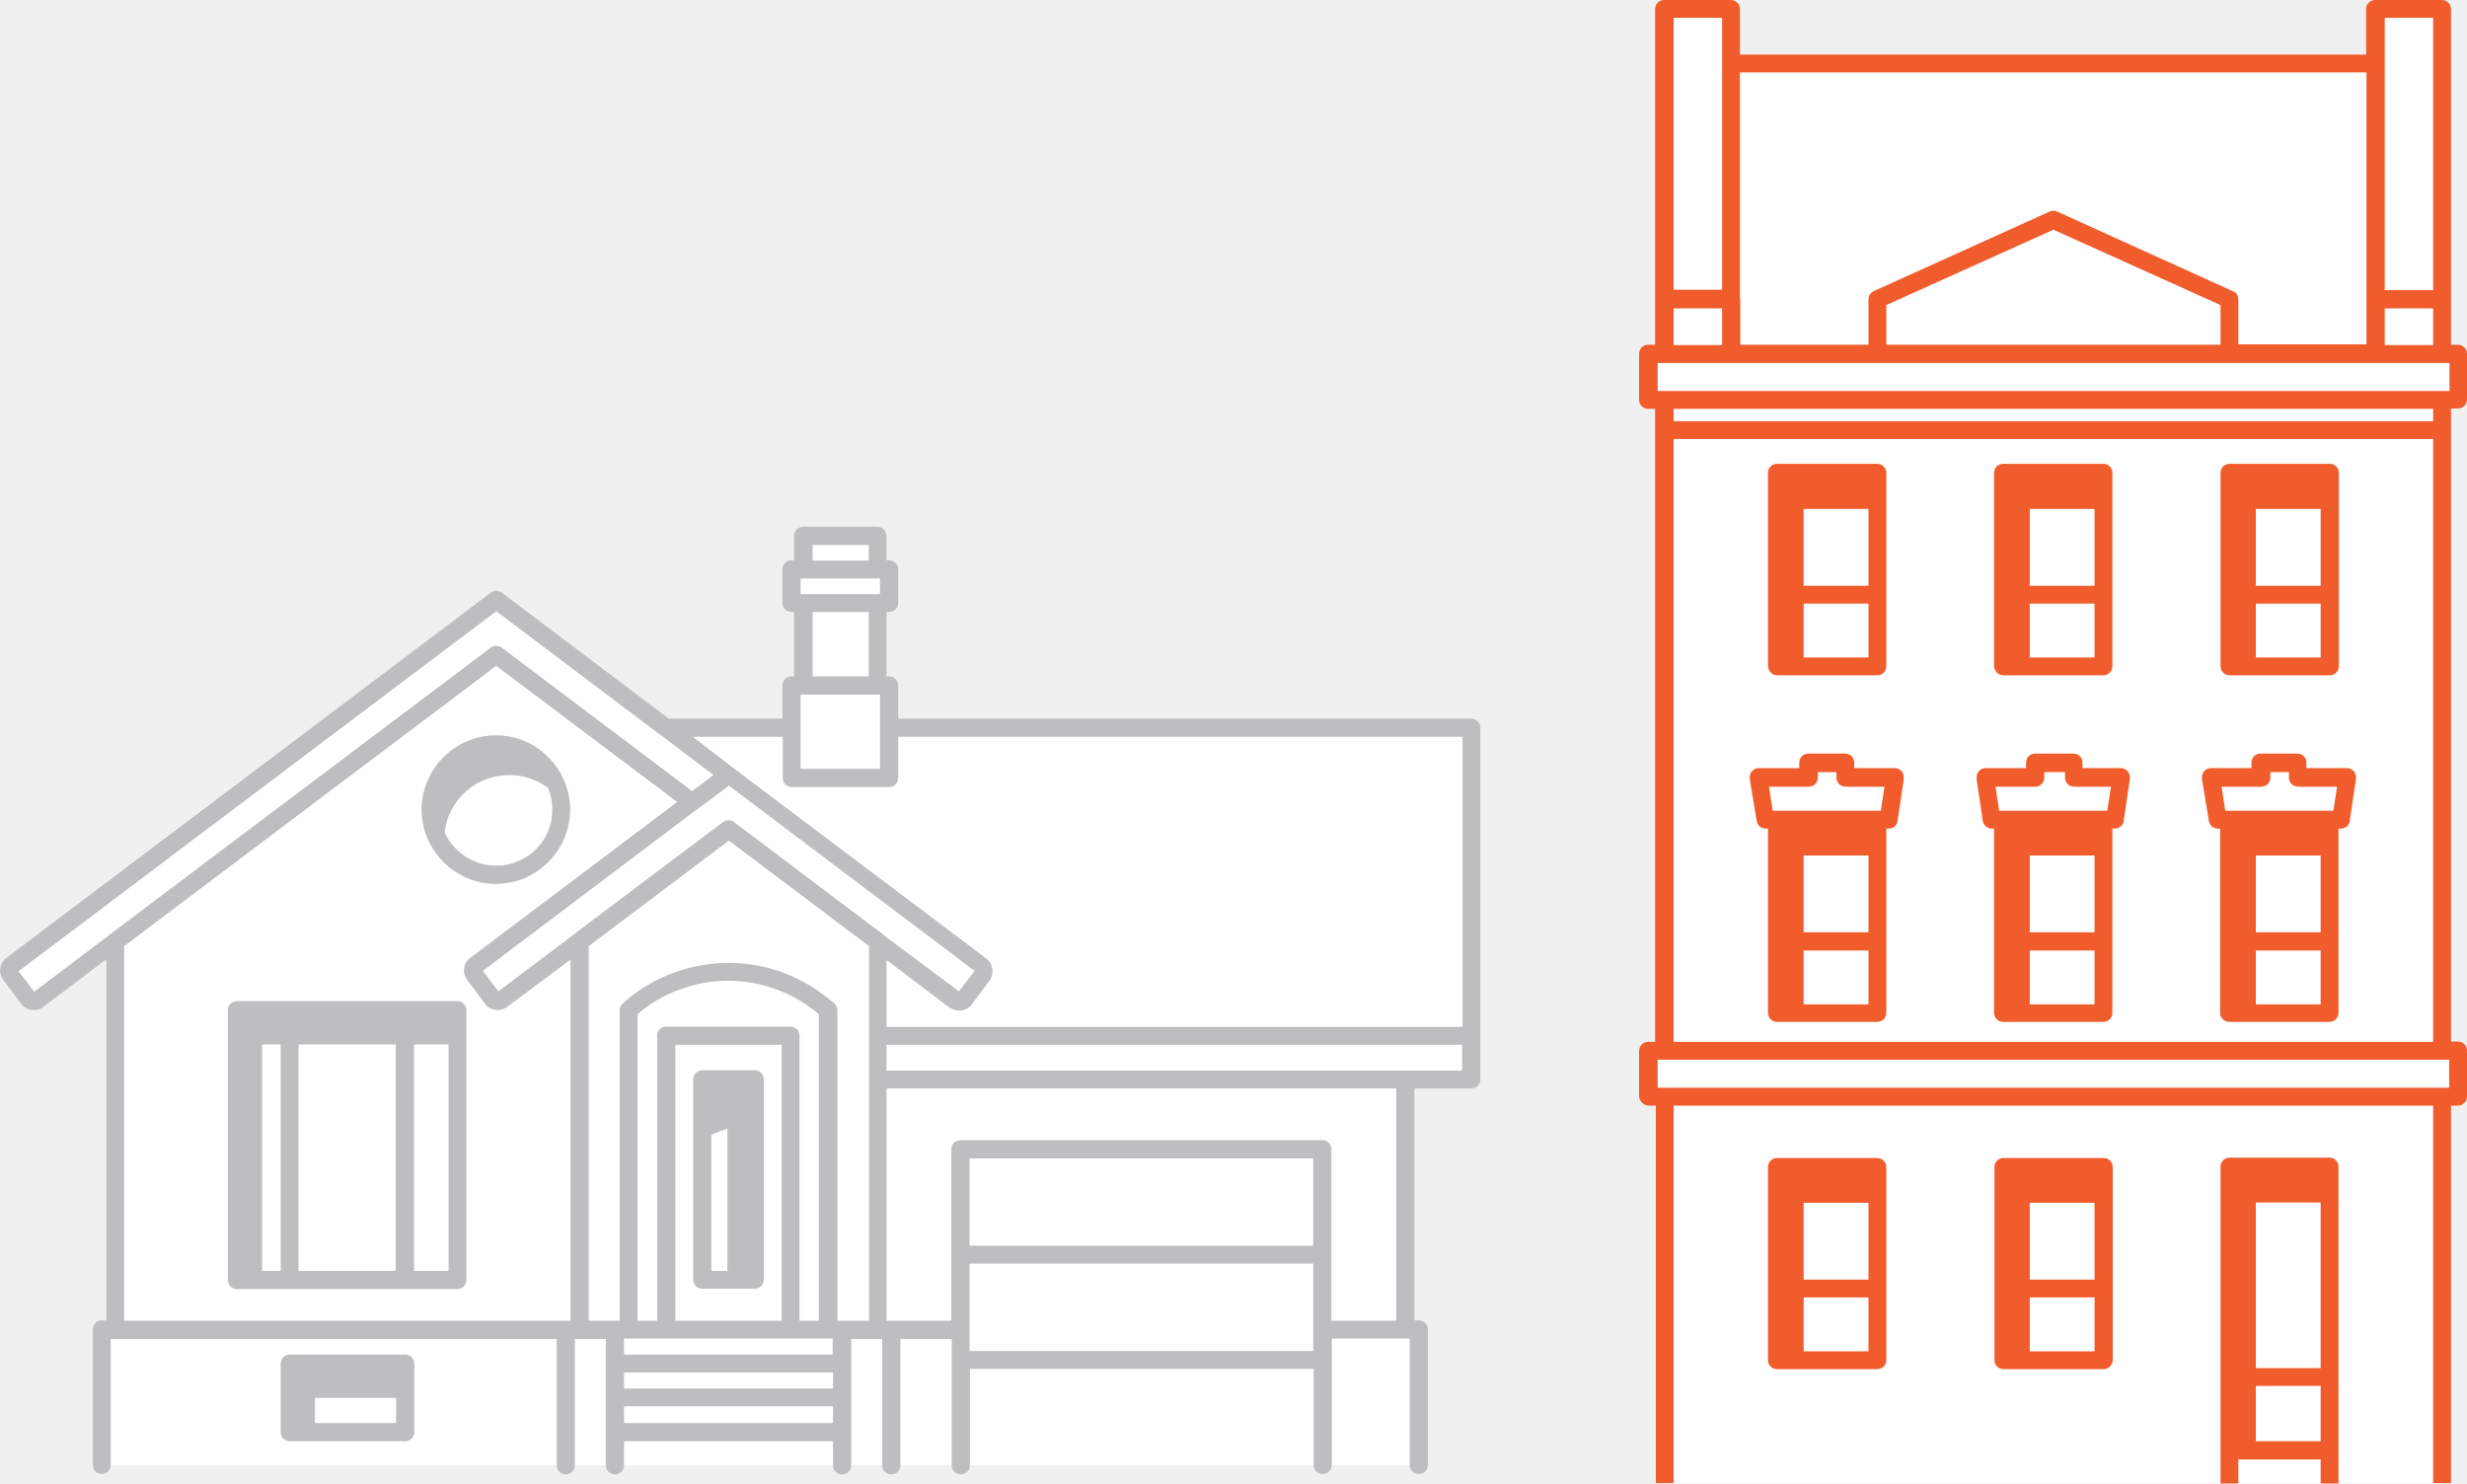
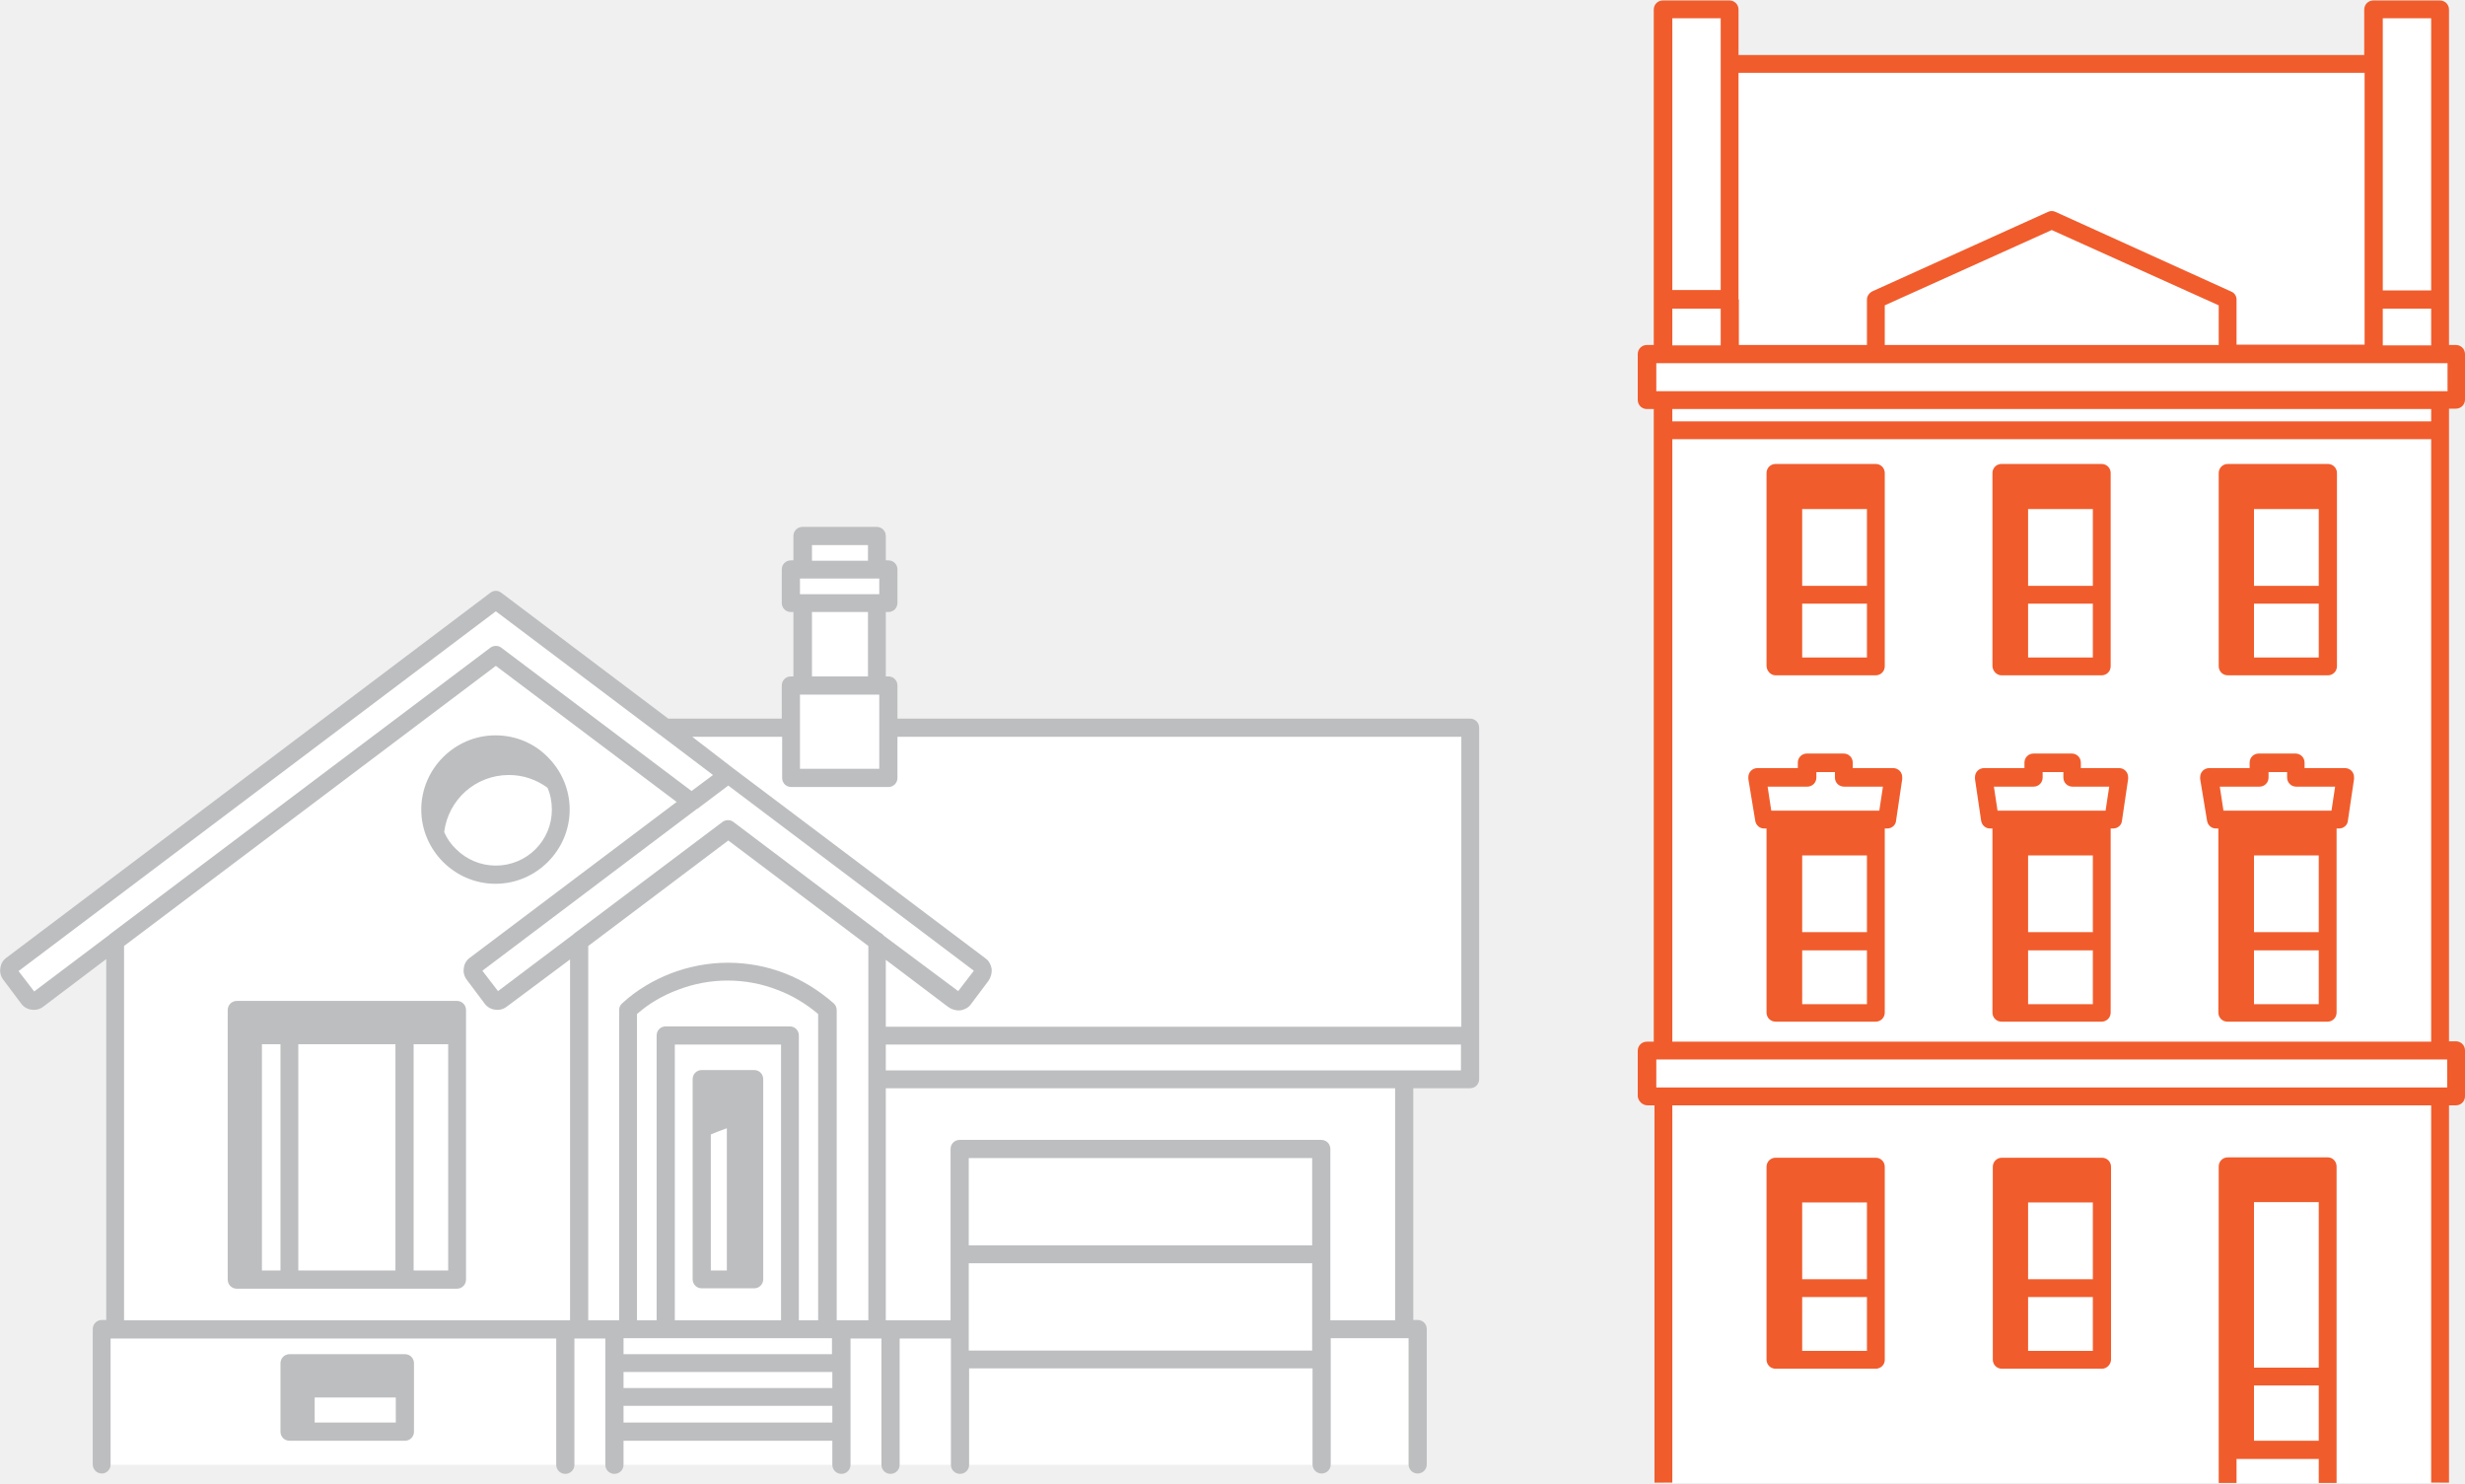
- <svg xmlns="http://www.w3.org/2000/svg" version="1.1" id="Слой_1" x="0px" y="0px" viewBox="0 0 677.6 407.5" style="enable-background:new 0 0 677.6 407.5;" xml:space="preserve">
+ <svg xmlns="http://www.w3.org/2000/svg" version="1.1" width="678" height="408" id="Слой_1" x="0px" y="0px" viewBox="0 0 677.6 407.5" style="enable-background:new 0 0 677.6 407.5;" xml:space="preserve">
  <style type="text/css">
	.st0{fill-rule:evenodd;clip-rule:evenodd;fill:#FFFFFF;}
	.st1{fill:#BDBEC0;}
- 	.grey-house:hover .st1 { fill:#F15C2C; }
- 	.st2{fill:#F15C2C;}
+ 	.grey-house:hover .st1 { fill:#F15C2C; transition: .5s}
+ 	.st2{fill:#F15C2C; transition: .5s}
	.orange-house:hover .st2{fill:#BDBEC0;}
</style>
  <g class="grey-house">
    <path class="st0" d="M404.1,199.9v96.6H386v68.8h3.7v37.2H27.9v-37.2h3.7V258.7l-21.2,16c-0.9,0.7-2.1,0.5-2.8-0.4l-4.8-6.4   c-0.7-0.9-0.5-2.1,0.4-2.8l133.1-100.3l46.6,35.1h34.5v-11.6h3.2v-22.6h-3.2v-9.2h3.2v-9.2H241v9.2h3.2v9.2H241v22.6h3.2v11.6   H404.1L404.1,199.9z" />
    <path class="st1" d="M108.8,384v6.9H86.5V384H108.8L108.8,384z M185.5,362.8V287h29.2v75.8H185.5L185.5,362.8z M207.3,354   c1.4,0,2.5-1.1,2.5-2.5v-55c0-1.4-1.1-2.5-2.5-2.5h-14.4c-1.4,0-2.5,1.1-2.5,2.5v55c0,1.4,1.1,2.5,2.5,2.5H207.3L207.3,354z    M199.8,349.1h-4.4v-37.4c1.5-0.6,2.9-1.2,4.4-1.7V349.1L199.8,349.1z M219.6,362.8v-78.3c0-1.4-1.1-2.5-2.5-2.5H183   c-1.4,0-2.5,1.1-2.5,2.5v78.3h-5.4v-84.2c3.3-2.9,7.1-5.1,11.1-6.6c4.4-1.7,9-2.6,13.8-2.6c4.8,0,9.5,0.9,13.8,2.6   c4,1.5,7.8,3.8,11.1,6.6v84.2H219.6L219.6,362.8z M79.6,372.1c-1.4,0-2.5,1.1-2.5,2.5v18.8c0,1.4,1.1,2.5,2.5,2.5h31.7   c1.4,0,2.5-1.1,2.5-2.5v-18.8c0-1.4-1.1-2.5-2.5-2.5H79.6L79.6,372.1z M228.8,372.1h-57.4v-4.4h1.2H183h34.1h10.4h1.2V372.1   L228.8,372.1z M228.8,381.4h-57.4v-4.4h57.4V381.4L228.8,381.4z M228.8,390.9h-57.4v-4.6h57.4V390.9L228.8,390.9z M77.1,349.1H72   v-62.2h5.1V349.1L77.1,349.1z M113.7,286.9h9.5v62.2h-9.5V286.9L113.7,286.9z M108.8,349.1H82v-62.2h26.7V349.1L108.8,349.1z    M65.1,275c-1.4,0-2.5,1.1-2.5,2.5v74.1c0,1.4,1.1,2.5,2.5,2.5h14.4h31.7h14.4c1.4,0,2.5-1.1,2.5-2.5v-74.1c0-1.4-1.1-2.5-2.5-2.5   h-14.4H79.6H65.1L65.1,275z M136.2,202c-5.6,0-10.7,2.3-14.4,6c-3.7,3.7-6,8.8-6,14.4c0,5.6,2.3,10.7,6,14.4c3.7,3.7,8.8,6,14.4,6   c5.6,0,10.7-2.3,14.4-6c3.7-3.7,6-8.8,6-14.4c0-5.6-2.3-10.7-6-14.4C147,204.3,141.9,202,136.2,202L136.2,202z M156.7,263.6v99.2   h-1.2H34.1V259.9l102.2-77l49.7,37.4l-56.8,42.8c-1,0.7-1.6,1.8-1.7,2.9c-0.2,1.1,0.1,2.3,0.9,3.3l4.8,6.4c0.7,1,1.8,1.6,2.9,1.7   c1.1,0.2,2.3-0.1,3.3-0.9L156.7,263.6L156.7,263.6z M241.9,256.2l-40.3-30.4c-0.9-0.7-2.2-0.6-3,0l-40.8,30.7   c-0.1,0.1-0.1,0.1-0.2,0.2l-20.7,15.6l-4.3-5.6l59-44.5l0.1,0l8.5-6.4l67.5,50.9l-4.3,5.6L243,257.1   C242.7,256.7,242.3,256.4,241.9,256.2L241.9,256.2z M229.1,275.6c-4-3.5-8.5-6.3-13.4-8.2c-4.9-1.9-10.2-2.9-15.6-2.9   c-5.3,0-10.6,1-15.6,2.9c-4.9,1.9-9.5,4.6-13.4,8.2c-0.6,0.5-0.9,1.1-0.9,1.9v85.3h-1.2h-7.3V259.9l38.5-29l38.5,29v24.6v12v66.3   h-7.3H230v-85.3C230,276.7,229.6,276,229.1,275.6L229.1,275.6z M360.7,342.2h-94.4v-24h94.4V342.2L360.7,342.2z M360.7,371.1h-94.4   v-5.8v-18.2h94.4v18.2V371.1L360.7,371.1z M401.6,287v7.1H386H243.5V287H401.6L401.6,287z M383.5,299v63.8h-17.8v-18.2v-28.9   c0-1.4-1.1-2.5-2.5-2.5h-99.4c-1.4,0-2.5,1.1-2.5,2.5v28.9v18.2h-16.6h-1.2V299H383.5L383.5,299z M219.9,163.2v-4.3h0.7H241h0.7   v4.3H241h-20.4H219.9L219.9,163.2z M238.6,154h-15.4v-4.3h15.4V154L238.6,154z M241.7,190.8v9.1v11.3h-21.8v-11.3v-9.1h0.7H241   H241.7L241.7,190.8z M238.6,185.8h-15.4v-17.7h15.4V185.8L238.6,185.8z M181.6,202l14.4,10.9l-5.9,4.4l-52.3-39.4   c-0.9-0.7-2.2-0.6-3,0L30.3,256.6c-0.1,0-0.1,0.1-0.2,0.2L9.4,272.4l-4.3-5.6l131.2-98.9l45,33.9   C181.4,201.8,181.5,201.9,181.6,202L181.6,202z M190.3,202.4H215v11.3c0,1.4,1.1,2.5,2.5,2.5h26.7c1.4,0,2.5-1.1,2.5-2.5v-11.3h155   v79.7H243.5v-18.4l17.2,13c1,0.7,2.2,1,3.3,0.9c1.1-0.2,2.2-0.7,2.9-1.7l4.8-6.4l0,0l0,0c0.7-1,1-2.2,0.9-3.3   c-0.2-1.1-0.7-2.2-1.7-2.9l-69.3-52.2l0,0l0,0L190.3,202.4L190.3,202.4z M122.1,228.6c1.1-8.9,8.6-15.7,17.8-15.7   c4,0,7.6,1.3,10.6,3.5l0,0c0.8,1.8,1.2,3.9,1.2,6c0,4.3-1.7,8.1-4.5,10.9c-2.8,2.8-6.7,4.5-10.9,4.5s-8.1-1.7-10.9-4.5   C124,232,122.9,230.4,122.1,228.6L122.1,228.6L122.1,228.6z M30.4,402.5v-34.7h1.2h121.3v34.7c0,1.4,1.1,2.5,2.5,2.5   c1.4,0,2.5-1.1,2.5-2.5v-34.7h1.2h7.3v6.8v9.3v9.5v9.1c0,1.4,1.1,2.5,2.5,2.5c1.4,0,2.5-1.1,2.5-2.5v-6.6h57.4v6.6   c0,1.4,1.1,2.5,2.5,2.5c1.4,0,2.5-1.1,2.5-2.5v-9.1v-9.5v-9.3v-6.8h7.3h1.2v34.7c0,1.4,1.1,2.5,2.5,2.5c1.4,0,2.5-1.1,2.5-2.5   v-34.7h14.1v5.8v28.9c0,1.4,1.1,2.5,2.5,2.5c1.4,0,2.5-1.1,2.5-2.5V376h94.4v26.4c0,1.4,1.1,2.5,2.5,2.5c1.4,0,2.5-1.1,2.5-2.5   v-28.9v-5.8H386h1.2v34.7c0,1.4,1.1,2.5,2.5,2.5c1.4,0,2.5-1.1,2.5-2.5v-37.2c0-1.4-1.1-2.5-2.5-2.5h-1.2V299h15.6   c1.4,0,2.5-1.1,2.5-2.5v-12v-84.6c0-1.4-1.1-2.5-2.5-2.5H246.7v-9.1c0-1.4-1.1-2.5-2.5-2.5h-0.7v-17.7h0.7c1.4,0,2.5-1.1,2.5-2.5   v-9.2c0-1.4-1.1-2.5-2.5-2.5h-0.7v-6.7c0-1.4-1.1-2.5-2.5-2.5h-20.4c-1.4,0-2.5,1.1-2.5,2.5v6.7h-0.7c-1.4,0-2.5,1.1-2.5,2.5v9.2   c0,1.4,1.1,2.5,2.5,2.5h0.7v17.7h-0.7c-1.4,0-2.5,1.1-2.5,2.5v9.1h-31.2l-45.9-34.6c-0.9-0.7-2.1-0.7-3,0L1.8,263.1   c-1,0.7-1.6,1.8-1.7,2.9c-0.2,1.1,0.1,2.3,0.9,3.3l4.8,6.4c0.7,1,1.8,1.6,2.9,1.7c1.1,0.2,2.3-0.1,3.3-0.9l17.2-13v99.2h-1.2   c-1.4,0-2.5,1.1-2.5,2.5v37.2c0,1.4,1.1,2.5,2.5,2.5C29.3,404.9,30.4,403.8,30.4,402.5L30.4,402.5z M202,211.3   c-0.1-0.2-0.3-0.3-0.4-0.5L202,211.3L202,211.3z M138.3,163.3c-0.1-0.2-0.3-0.3-0.4-0.5L138.3,163.3L138.3,163.3z" />
  </g>
  <g class="orange-house">
    <polygon class="st0" points="652.5,17.5 652.5,2.5 670.8,2.5 670.8,82.2 670.8,97.2 675.1,97.2 675.1,109.8 670.8,109.8    670.8,288.7 675.1,288.7 675.1,301.3 670.8,301.3 670.8,407.5 457.2,407.5 457.2,301.3 452.9,301.3 452.9,288.7 457.2,288.7    457.2,109.8 452.9,109.8 452.9,97.2 457.2,97.2 457.2,82.2 457.2,2.5 475.5,2.5 475.5,17.5 652.5,17.5  " />
    <path class="st2" d="M557.5,351.5h17.8v-21.1h-17.8V351.5L557.5,351.5z M575.3,356.4h-17.8v14.8h17.8V356.4L575.3,356.4z    M577.8,376.1h-27.5c-1.4,0-2.5-1.1-2.5-2.5V354v-33.4c0-1.4,1.1-2.5,2.5-2.5h27.5c1.4,0,2.5,1.1,2.5,2.5V354v19.7   C580.2,375,579.1,376.1,577.8,376.1L577.8,376.1z M495.4,351.5h17.8v-21.1h-17.8V351.5L495.4,351.5z M513.2,356.4h-17.8v14.8h17.8   V356.4L513.2,356.4z M515.6,376.1h-27.5c-1.4,0-2.5-1.1-2.5-2.5V354v-33.4c0-1.4,1.1-2.5,2.5-2.5h27.5c1.4,0,2.5,1.1,2.5,2.5V354   v19.7C518.1,375,517,376.1,515.6,376.1L515.6,376.1z" />
    <g>
      <path class="st2" d="M639.9,318h-27.5c-1.4,0-2.5,1.1-2.5,2.5v57.8v20.2v9h4.9v-6.6h22.6v6.6h4.9v-9v-20.2v-57.8    C642.3,319.1,641.2,318,639.9,318z M637.4,395.9h-17.8v-15.2h17.8V395.9z M637.4,375.8h-17.8v-45.5h17.8V375.8z" />
      <path class="st2" d="M544.6,225.5c0.2,1.2,1.2,2.1,2.4,2.1v0h0.7v30.9v19.7c0,1.4,1.1,2.5,2.5,2.5h27.5c1.4,0,2.5-1.1,2.5-2.5    v-19.7v-30.9h0.7v0c1.2,0,2.3-0.9,2.4-2.1l1.7-11.5c0-0.2,0-0.3,0-0.5c0-1.4-1.1-2.5-2.5-2.5h-10.5v-1.5c0-1.4-1.1-2.5-2.5-2.5    H559c-1.4,0-2.5,1.1-2.5,2.5v1.5h-11.1c-1.4,0-2.5,1.1-2.5,2.5c0,0.2,0,0.3,0,0.5L544.6,225.5z M575.3,275.9h-17.8v-14.8h17.8    V275.9z M575.3,256.1h-17.8V235h17.8V256.1z M559,216.1c1.4,0,2.5-1.1,2.5-2.5v-1.5h5.7v1.5c0,1.4,1.1,2.5,2.5,2.5h10.1l-1,6.6    h-1.1h-27.5h-1.1l-1-6.6H559z" />
      <path class="st2" d="M550.2,185.5h27.5c1.4,0,2.5-1.1,2.5-2.5v-19.7v-33.4c0-1.4-1.1-2.5-2.5-2.5h-27.5c-1.4,0-2.5,1.1-2.5,2.5    v33.4v19.7C547.8,184.4,548.9,185.5,550.2,185.5z M557.5,139.8h17.8v21.1h-17.8V139.8z M557.5,165.8h17.8v14.8h-17.8V165.8z" />
      <path class="st2" d="M488.1,185.5h27.5c1.4,0,2.5-1.1,2.5-2.5v-19.7v-33.4c0-1.4-1.1-2.5-2.5-2.5h-27.5c-1.4,0-2.5,1.1-2.5,2.5    v33.4v19.7C485.7,184.4,486.8,185.5,488.1,185.5z M495.4,139.8h17.8v21.1h-17.8V139.8z M495.4,165.8h17.8v14.8h-17.8V165.8z" />
      <path class="st2" d="M612.4,185.5h27.5c1.4,0,2.5-1.1,2.5-2.5v-19.7v-33.4c0-1.4-1.1-2.5-2.5-2.5h-27.5c-1.4,0-2.5,1.1-2.5,2.5    v33.4v19.7C609.9,184.4,611,185.5,612.4,185.5z M619.6,139.8h17.8v21.1h-17.8V139.8z M619.6,165.8h17.8v14.8h-17.8V165.8z" />
      <path class="st2" d="M482.5,225.5c0.2,1.2,1.2,2.1,2.4,2.1v0h0.7v30.9v19.7c0,1.4,1.1,2.5,2.5,2.5h27.5c1.4,0,2.5-1.1,2.5-2.5    v-19.7v-30.9h0.7v0c1.2,0,2.3-0.9,2.4-2.1l1.7-11.5c0-0.2,0-0.3,0-0.5c0-1.4-1.1-2.5-2.5-2.5h-11.1v-1.5c0-1.4-1.1-2.5-2.5-2.5    h-10.1c-1.4,0-2.5,1.1-2.5,2.5v1.5h-11.1c-1.4,0-2.5,1.1-2.5,2.5c0,0.2,0,0.3,0,0.5L482.5,225.5z M513.2,275.9h-17.8v-14.8h17.8    V275.9z M513.2,256.1h-17.8V235h17.8V256.1z M496.8,216.1c1.4,0,2.5-1.1,2.5-2.5v-1.5h5.1v1.5c0,1.4,1.1,2.5,2.5,2.5h10.7l-1,6.6    h-1.1h-27.5h-1.1l-1-6.6H496.8z" />
      <path class="st2" d="M452.9,303.7h1.9v103.7h4.9V303.7h208.6v103.7h4.9V303.7h1.9c1.4,0,2.5-1.1,2.5-2.5v-12.6    c0-1.4-1.1-2.5-2.5-2.5h-1.9v-168l0,0l0,0v-5.9h1.9c1.4,0,2.5-1.1,2.5-2.5V97.2c0-1.4-1.1-2.5-2.5-2.5h-1.9V82.2V2.5    c0-1.4-1.1-2.5-2.5-2.5h-18.3c-1.4,0-2.5,1.1-2.5,2.5V15H477.9V2.5c0-1.4-1.1-2.5-2.5-2.5h-18.3c-1.4,0-2.5,1.1-2.5,2.5v79.7v12.5    h-1.9c-1.4,0-2.5,1.1-2.5,2.5v12.6c0,1.4,1.1,2.5,2.5,2.5h1.9v5.9v168h-1.9c-1.4,0-2.5,1.1-2.5,2.5v12.6    C450.4,302.6,451.5,303.7,452.9,303.7z M655,17.5V4.9h13.3v74.8H655V17.5z M655,84.7h13.3v10.1H655V84.7z M477.9,82.2V19.9h172.1    v62.2v12.5h-35.2V82.2h0c0-0.9-0.5-1.8-1.5-2.2L565,58.1l0,0l0,0c-0.6-0.3-1.4-0.3-2,0l-48.2,21.8c-0.9,0.4-1.6,1.3-1.6,2.3v12.5    h-35.2V82.2z M609.9,83.8v10.9h-91.8V83.8L564,63.1L609.9,83.8z M459.7,4.9H473v12.5v62.2h-13.3V4.9z M459.7,84.7H473v10.1h-13.3    V84.7z M455.3,99.7h1.9h18.3h40.2h96.7h40.2h18.3h1.9v7.7h-1.9H457.2h-1.9V99.7z M459.7,115.7v-3.4h208.6v3.4H459.7z M668.3,120.6    v165.6H459.7V120.6H668.3z M455.3,291.1h1.9h213.6h1.9v7.7h-1.9H457.2h-1.9V291.1z" />
      <path class="st2" d="M606.7,225.5c0.2,1.2,1.2,2.1,2.4,2.1v0h0.7v30.9v19.7c0,1.4,1.1,2.5,2.5,2.5h27.5c1.4,0,2.5-1.1,2.5-2.5    v-19.7v-30.9h0.7v0c1.2,0,2.3-0.9,2.4-2.1l1.7-11.5c0-0.2,0-0.3,0-0.5c0-1.4-1.1-2.5-2.5-2.5h-11.1v-1.5c0-1.4-1.1-2.5-2.5-2.5    h-10.1c-1.4,0-2.5,1.1-2.5,2.5v1.5h-11.1c-1.4,0-2.5,1.1-2.5,2.5c0,0.2,0,0.3,0,0.5L606.7,225.5z M637.4,275.9h-17.8v-14.8h17.8    V275.9z M637.4,256.1h-17.8V235h17.8V256.1z M621.1,216.1c1.4,0,2.5-1.1,2.5-2.5v-1.5h5.1v1.5c0,1.4,1.1,2.5,2.5,2.5h10.7l-1,6.6    h-1.1h-27.5h-1.1l-1-6.6H621.1z" />
    </g>
  </g>
</svg>
